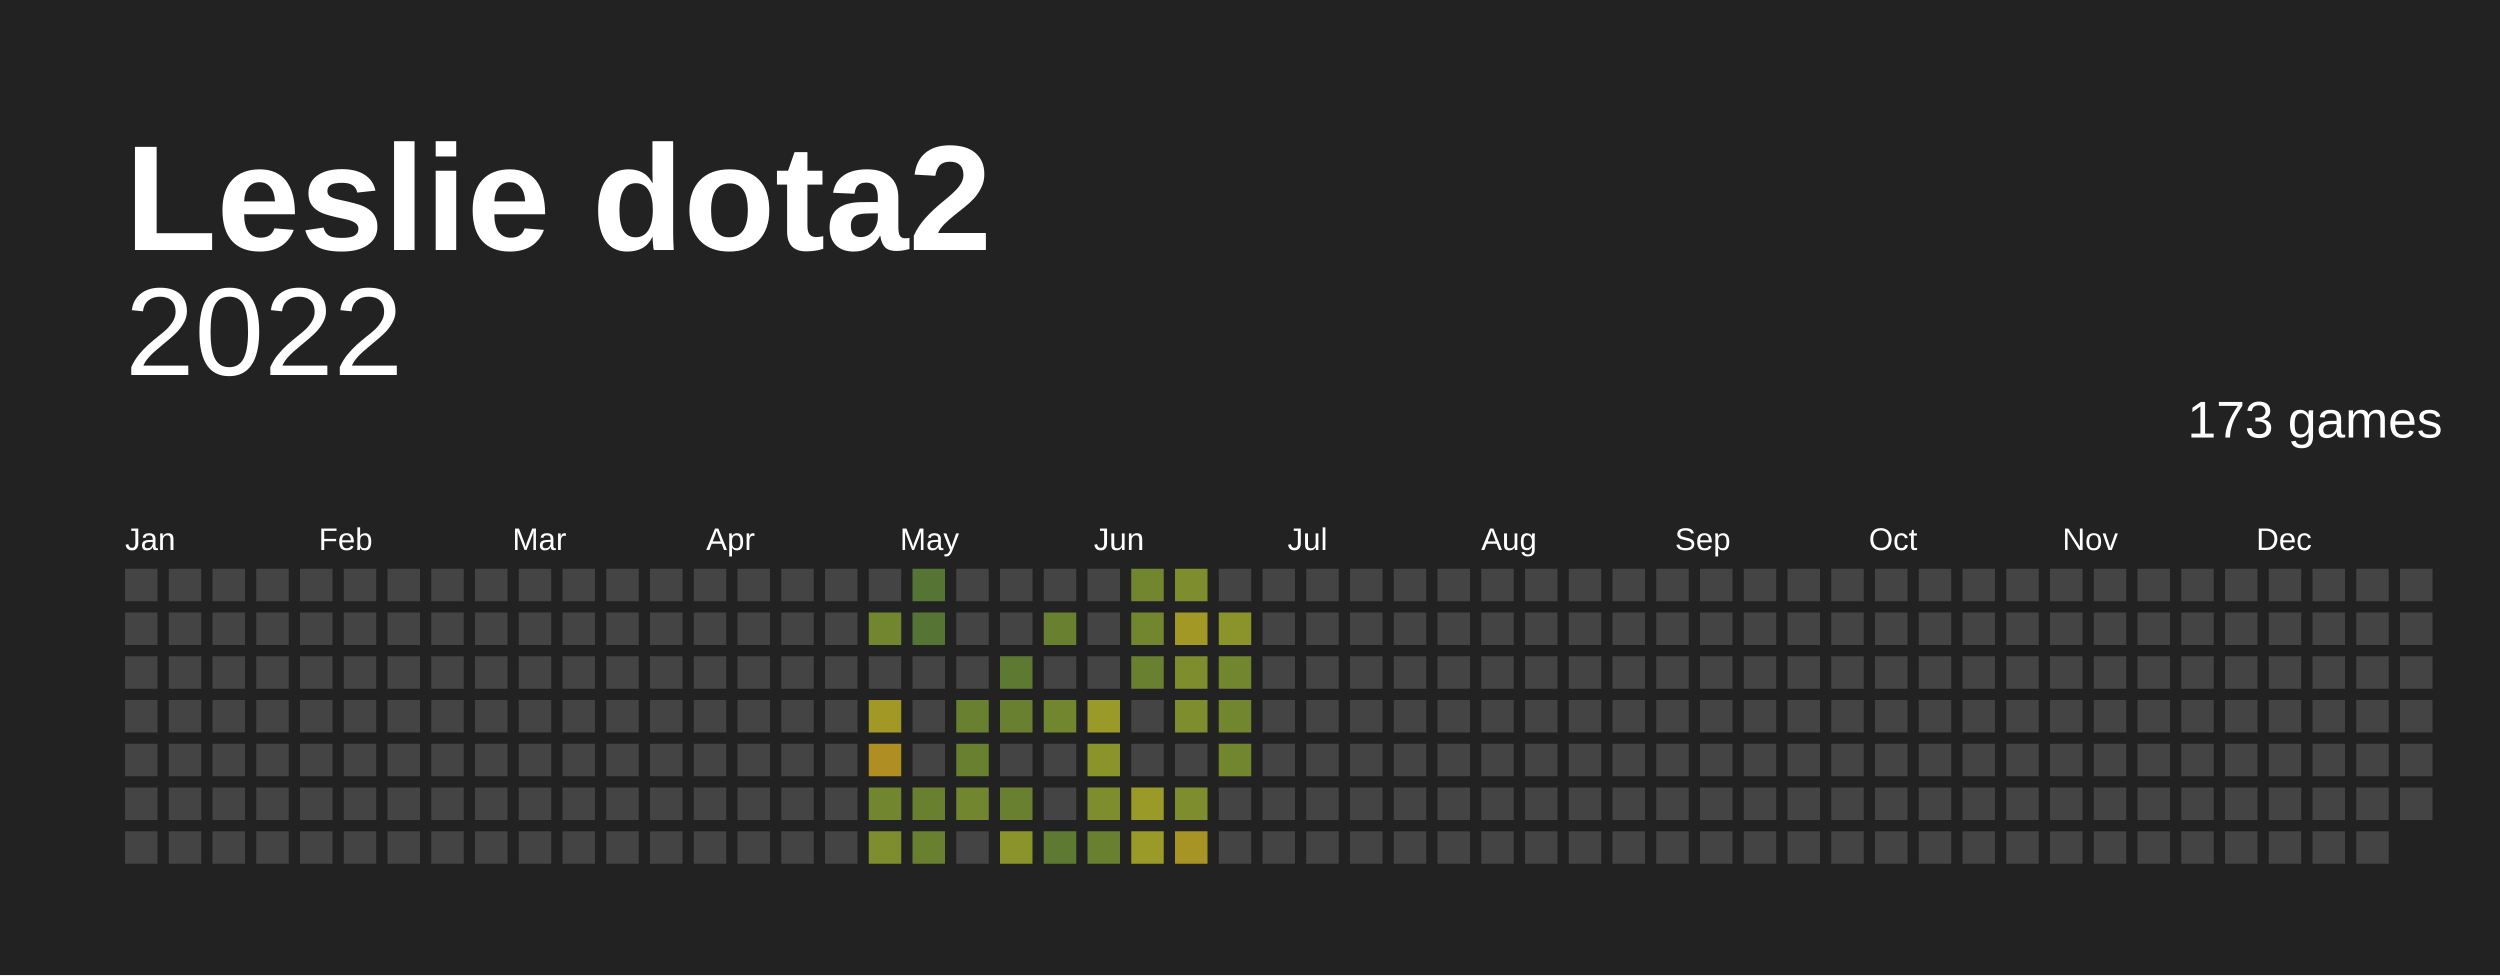
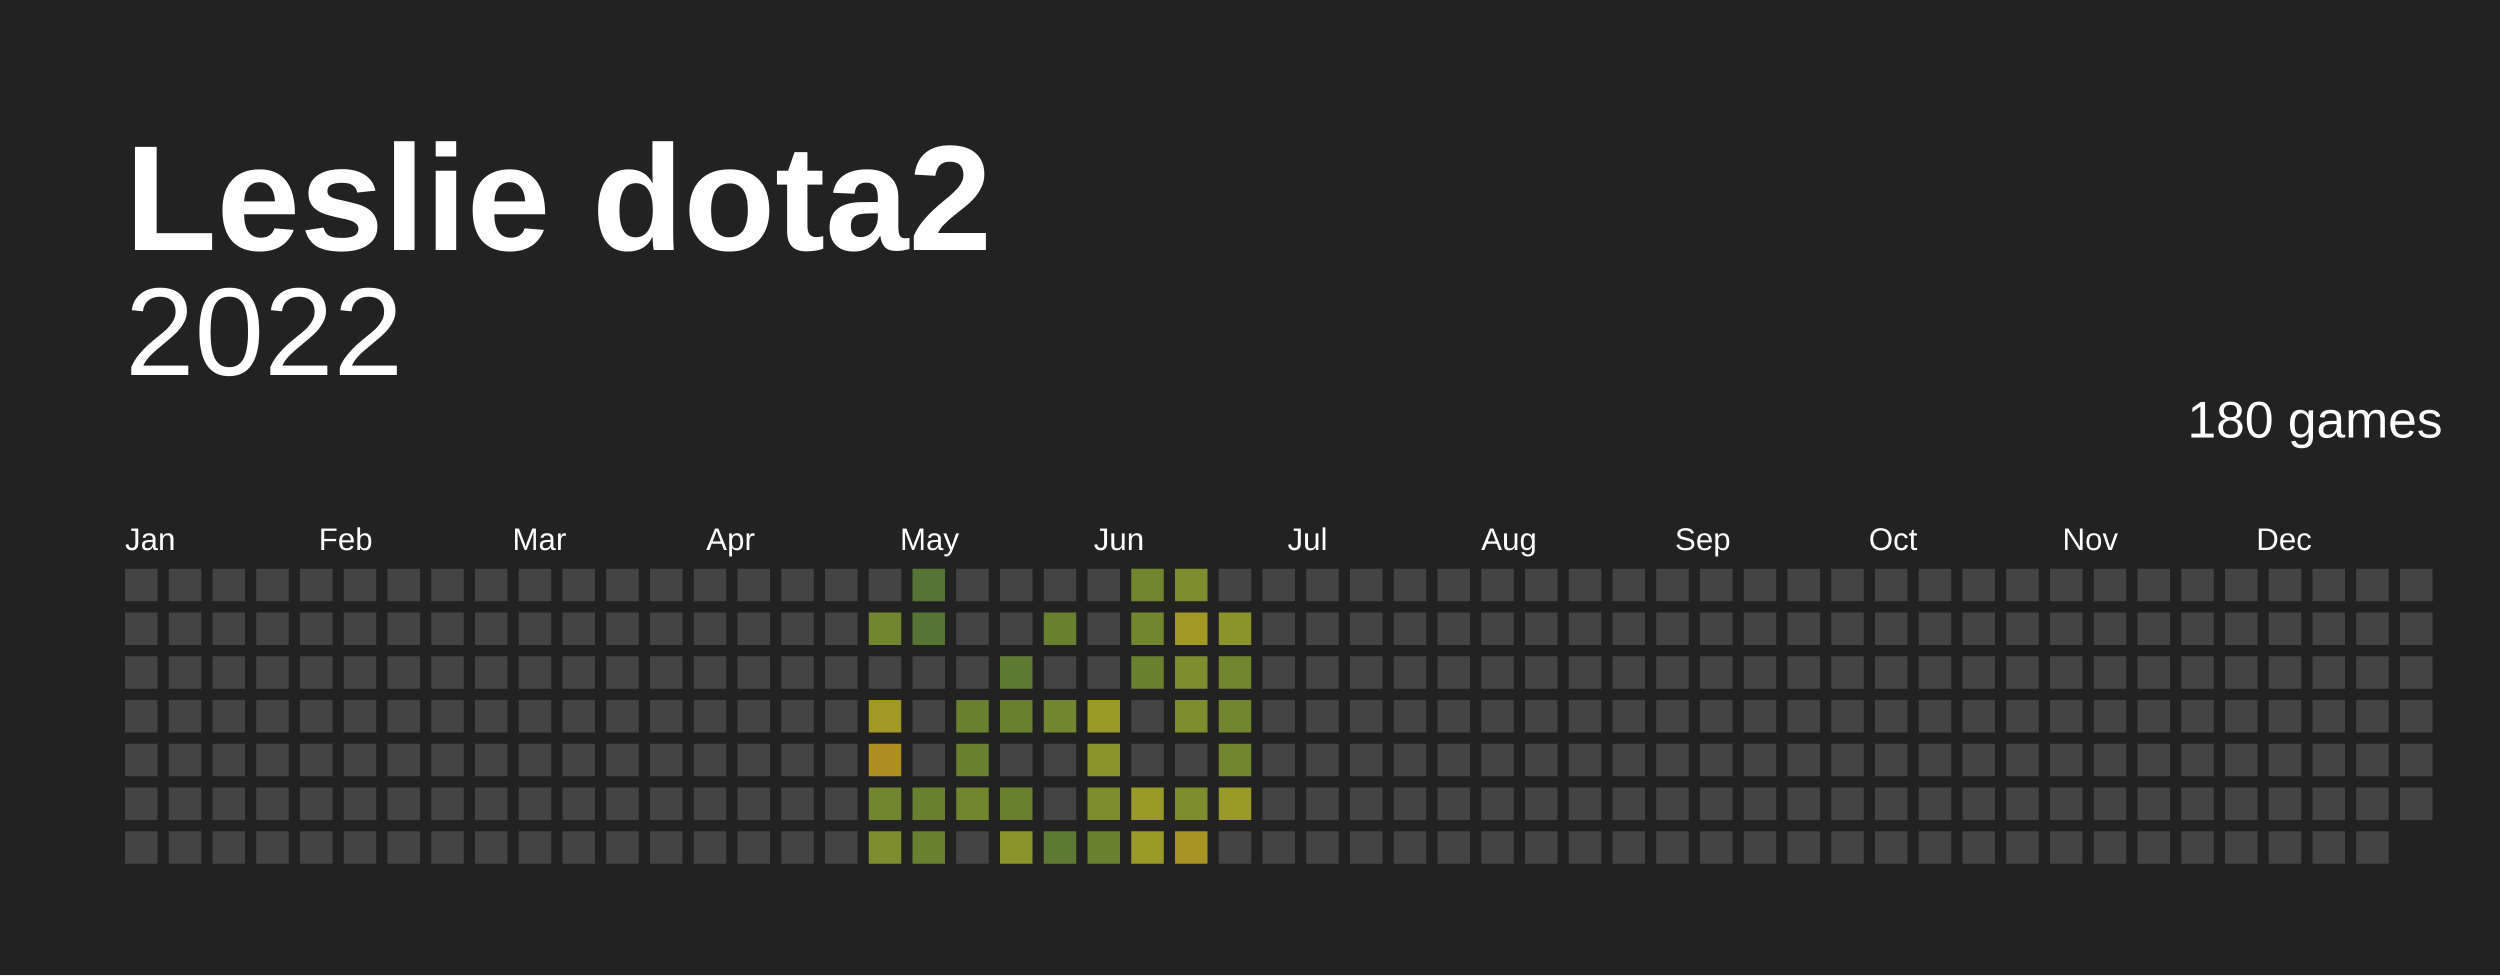
<svg xmlns="http://www.w3.org/2000/svg" baseProfile="full" height="78mm" version="1.1" viewBox="0,0,200,78" width="200mm">
  <defs />
  <rect fill="#222222" height="78" width="200" x="0" y="0" />
  <text fill="#FFFFFF" style="font-size:12px; font-family:Arial; font-weight:bold;" x="10" y="20">Leslie dota2</text>
  <text alignment-baseline="hanging" fill="#FFFFFF" style="font-size:10.0px; font-family:Arial;" x="10" y="30">2022</text>
-   <text alignment-baseline="hanging" fill="#FFFFFF" style="font-size:4.125px; font-family:Arial;" x="175" y="35">173 games</text>
+   <text alignment-baseline="hanging" fill="#FFFFFF" style="font-size:4.125px; font-family:Arial;" x="175" y="35">180 games</text>
  <text fill="#FFFFFF" style="font-size:2.5px; font-family:Arial" x="10.0" y="44">Jan</text>
  <text fill="#FFFFFF" style="font-size:2.5px; font-family:Arial" x="25.5" y="44">Feb</text>
  <text fill="#FFFFFF" style="font-size:2.5px; font-family:Arial" x="41.0" y="44">Mar</text>
  <text fill="#FFFFFF" style="font-size:2.5px; font-family:Arial" x="56.5" y="44">Apr</text>
  <text fill="#FFFFFF" style="font-size:2.5px; font-family:Arial" x="72.0" y="44">May</text>
  <text fill="#FFFFFF" style="font-size:2.5px; font-family:Arial" x="87.5" y="44">Jun</text>
  <text fill="#FFFFFF" style="font-size:2.5px; font-family:Arial" x="103.0" y="44">Jul</text>
  <text fill="#FFFFFF" style="font-size:2.5px; font-family:Arial" x="118.5" y="44">Aug</text>
  <text fill="#FFFFFF" style="font-size:2.5px; font-family:Arial" x="134.0" y="44">Sep</text>
  <text fill="#FFFFFF" style="font-size:2.5px; font-family:Arial" x="149.5" y="44">Oct</text>
  <text fill="#FFFFFF" style="font-size:2.5px; font-family:Arial" x="165.0" y="44">Nov</text>
  <text fill="#FFFFFF" style="font-size:2.5px; font-family:Arial" x="180.5" y="44">Dec</text>
  <rect fill="#444444" height="2.6" width="2.6" x="10.0" y="45.5" />
  <rect fill="#444444" height="2.6" width="2.6" x="10.0" y="49.0" />
  <rect fill="#444444" height="2.6" width="2.6" x="10.0" y="52.5" />
  <rect fill="#444444" height="2.6" width="2.6" x="10.0" y="56.0" />
  <rect fill="#444444" height="2.6" width="2.6" x="10.0" y="59.5" />
  <rect fill="#444444" height="2.6" width="2.6" x="10.0" y="63.0" />
  <rect fill="#444444" height="2.6" width="2.6" x="10.0" y="66.5" />
  <rect fill="#444444" height="2.6" width="2.6" x="13.5" y="45.5" />
  <rect fill="#444444" height="2.6" width="2.6" x="13.5" y="49.0" />
  <rect fill="#444444" height="2.6" width="2.6" x="13.5" y="52.5" />
  <rect fill="#444444" height="2.6" width="2.6" x="13.5" y="56.0" />
  <rect fill="#444444" height="2.6" width="2.6" x="13.5" y="59.5" />
  <rect fill="#444444" height="2.6" width="2.6" x="13.5" y="63.0" />
  <rect fill="#444444" height="2.6" width="2.6" x="13.5" y="66.5" />
  <rect fill="#444444" height="2.6" width="2.6" x="17.0" y="45.5" />
  <rect fill="#444444" height="2.6" width="2.6" x="17.0" y="49.0" />
  <rect fill="#444444" height="2.6" width="2.6" x="17.0" y="52.5" />
  <rect fill="#444444" height="2.6" width="2.6" x="17.0" y="56.0" />
  <rect fill="#444444" height="2.6" width="2.6" x="17.0" y="59.5" />
  <rect fill="#444444" height="2.6" width="2.6" x="17.0" y="63.0" />
  <rect fill="#444444" height="2.6" width="2.6" x="17.0" y="66.5" />
  <rect fill="#444444" height="2.6" width="2.6" x="20.5" y="45.5" />
  <rect fill="#444444" height="2.6" width="2.6" x="20.5" y="49.0" />
  <rect fill="#444444" height="2.6" width="2.6" x="20.5" y="52.5" />
  <rect fill="#444444" height="2.6" width="2.6" x="20.5" y="56.0" />
  <rect fill="#444444" height="2.6" width="2.6" x="20.5" y="59.5" />
  <rect fill="#444444" height="2.6" width="2.6" x="20.5" y="63.0" />
  <rect fill="#444444" height="2.6" width="2.6" x="20.5" y="66.5" />
  <rect fill="#444444" height="2.6" width="2.6" x="24.0" y="45.5" />
  <rect fill="#444444" height="2.6" width="2.6" x="24.0" y="49.0" />
  <rect fill="#444444" height="2.6" width="2.6" x="24.0" y="52.5" />
  <rect fill="#444444" height="2.6" width="2.6" x="24.0" y="56.0" />
  <rect fill="#444444" height="2.6" width="2.6" x="24.0" y="59.5" />
  <rect fill="#444444" height="2.6" width="2.6" x="24.0" y="63.0" />
  <rect fill="#444444" height="2.6" width="2.6" x="24.0" y="66.5" />
  <rect fill="#444444" height="2.6" width="2.6" x="27.5" y="45.5" />
  <rect fill="#444444" height="2.6" width="2.6" x="27.5" y="49.0" />
  <rect fill="#444444" height="2.6" width="2.6" x="27.5" y="52.5" />
  <rect fill="#444444" height="2.6" width="2.6" x="27.5" y="56.0" />
  <rect fill="#444444" height="2.6" width="2.6" x="27.5" y="59.5" />
  <rect fill="#444444" height="2.6" width="2.6" x="27.5" y="63.0" />
  <rect fill="#444444" height="2.6" width="2.6" x="27.5" y="66.5" />
  <rect fill="#444444" height="2.6" width="2.6" x="31.0" y="45.5" />
  <rect fill="#444444" height="2.6" width="2.6" x="31.0" y="49.0" />
  <rect fill="#444444" height="2.6" width="2.6" x="31.0" y="52.5" />
  <rect fill="#444444" height="2.6" width="2.6" x="31.0" y="56.0" />
  <rect fill="#444444" height="2.6" width="2.6" x="31.0" y="59.5" />
  <rect fill="#444444" height="2.6" width="2.6" x="31.0" y="63.0" />
  <rect fill="#444444" height="2.6" width="2.6" x="31.0" y="66.5" />
  <rect fill="#444444" height="2.6" width="2.6" x="34.5" y="45.5" />
  <rect fill="#444444" height="2.6" width="2.6" x="34.5" y="49.0" />
  <rect fill="#444444" height="2.6" width="2.6" x="34.5" y="52.5" />
  <rect fill="#444444" height="2.6" width="2.6" x="34.5" y="56.0" />
  <rect fill="#444444" height="2.6" width="2.6" x="34.5" y="59.5" />
  <rect fill="#444444" height="2.6" width="2.6" x="34.5" y="63.0" />
  <rect fill="#444444" height="2.6" width="2.6" x="34.5" y="66.5" />
  <rect fill="#444444" height="2.6" width="2.6" x="38.0" y="45.5" />
  <rect fill="#444444" height="2.6" width="2.6" x="38.0" y="49.0" />
  <rect fill="#444444" height="2.6" width="2.6" x="38.0" y="52.5" />
  <rect fill="#444444" height="2.6" width="2.6" x="38.0" y="56.0" />
  <rect fill="#444444" height="2.6" width="2.6" x="38.0" y="59.5" />
  <rect fill="#444444" height="2.6" width="2.6" x="38.0" y="63.0" />
  <rect fill="#444444" height="2.6" width="2.6" x="38.0" y="66.5" />
  <rect fill="#444444" height="2.6" width="2.6" x="41.5" y="45.5" />
  <rect fill="#444444" height="2.6" width="2.6" x="41.5" y="49.0" />
  <rect fill="#444444" height="2.6" width="2.6" x="41.5" y="52.5" />
  <rect fill="#444444" height="2.6" width="2.6" x="41.5" y="56.0" />
  <rect fill="#444444" height="2.6" width="2.6" x="41.5" y="59.5" />
  <rect fill="#444444" height="2.6" width="2.6" x="41.5" y="63.0" />
  <rect fill="#444444" height="2.6" width="2.6" x="41.5" y="66.5" />
  <rect fill="#444444" height="2.6" width="2.6" x="45.0" y="45.5" />
  <rect fill="#444444" height="2.6" width="2.6" x="45.0" y="49.0" />
  <rect fill="#444444" height="2.6" width="2.6" x="45.0" y="52.5" />
  <rect fill="#444444" height="2.6" width="2.6" x="45.0" y="56.0" />
  <rect fill="#444444" height="2.6" width="2.6" x="45.0" y="59.5" />
  <rect fill="#444444" height="2.6" width="2.6" x="45.0" y="63.0" />
  <rect fill="#444444" height="2.6" width="2.6" x="45.0" y="66.5" />
  <rect fill="#444444" height="2.6" width="2.6" x="48.5" y="45.5" />
  <rect fill="#444444" height="2.6" width="2.6" x="48.5" y="49.0" />
  <rect fill="#444444" height="2.6" width="2.6" x="48.5" y="52.5" />
  <rect fill="#444444" height="2.6" width="2.6" x="48.5" y="56.0" />
  <rect fill="#444444" height="2.6" width="2.6" x="48.5" y="59.5" />
  <rect fill="#444444" height="2.6" width="2.6" x="48.5" y="63.0" />
  <rect fill="#444444" height="2.6" width="2.6" x="48.5" y="66.5" />
  <rect fill="#444444" height="2.6" width="2.6" x="52.0" y="45.5" />
  <rect fill="#444444" height="2.6" width="2.6" x="52.0" y="49.0" />
  <rect fill="#444444" height="2.6" width="2.6" x="52.0" y="52.5" />
  <rect fill="#444444" height="2.6" width="2.6" x="52.0" y="56.0" />
  <rect fill="#444444" height="2.6" width="2.6" x="52.0" y="59.5" />
  <rect fill="#444444" height="2.6" width="2.6" x="52.0" y="63.0" />
  <rect fill="#444444" height="2.6" width="2.6" x="52.0" y="66.5" />
  <rect fill="#444444" height="2.6" width="2.6" x="55.5" y="45.5" />
  <rect fill="#444444" height="2.6" width="2.6" x="55.5" y="49.0" />
  <rect fill="#444444" height="2.6" width="2.6" x="55.5" y="52.5" />
  <rect fill="#444444" height="2.6" width="2.6" x="55.5" y="56.0" />
  <rect fill="#444444" height="2.6" width="2.6" x="55.5" y="59.5" />
  <rect fill="#444444" height="2.6" width="2.6" x="55.5" y="63.0" />
  <rect fill="#444444" height="2.6" width="2.6" x="55.5" y="66.5" />
  <rect fill="#444444" height="2.6" width="2.6" x="59.0" y="45.5" />
  <rect fill="#444444" height="2.6" width="2.6" x="59.0" y="49.0" />
  <rect fill="#444444" height="2.6" width="2.6" x="59.0" y="52.5" />
  <rect fill="#444444" height="2.6" width="2.6" x="59.0" y="56.0" />
  <rect fill="#444444" height="2.6" width="2.6" x="59.0" y="59.5" />
  <rect fill="#444444" height="2.6" width="2.6" x="59.0" y="63.0" />
  <rect fill="#444444" height="2.6" width="2.6" x="59.0" y="66.5" />
  <rect fill="#444444" height="2.6" width="2.6" x="62.5" y="45.5" />
  <rect fill="#444444" height="2.6" width="2.6" x="62.5" y="49.0" />
  <rect fill="#444444" height="2.6" width="2.6" x="62.5" y="52.5" />
  <rect fill="#444444" height="2.6" width="2.6" x="62.5" y="56.0" />
  <rect fill="#444444" height="2.6" width="2.6" x="62.5" y="59.5" />
  <rect fill="#444444" height="2.6" width="2.6" x="62.5" y="63.0" />
  <rect fill="#444444" height="2.6" width="2.6" x="62.5" y="66.5" />
  <rect fill="#444444" height="2.6" width="2.6" x="66.0" y="45.5" />
  <rect fill="#444444" height="2.6" width="2.6" x="66.0" y="49.0" />
  <rect fill="#444444" height="2.6" width="2.6" x="66.0" y="52.5" />
  <rect fill="#444444" height="2.6" width="2.6" x="66.0" y="56.0" />
  <rect fill="#444444" height="2.6" width="2.6" x="66.0" y="59.5" />
  <rect fill="#444444" height="2.6" width="2.6" x="66.0" y="63.0" />
  <rect fill="#444444" height="2.6" width="2.6" x="66.0" y="66.5" />
  <rect fill="#444444" height="2.6" width="2.6" x="69.5" y="45.5" />
  <rect fill="#72862f" height="2.6" width="2.6" x="69.5" y="49.0" />
  <rect fill="#444444" height="2.6" width="2.6" x="69.5" y="52.5" />
  <rect fill="#a19826" height="2.6" width="2.6" x="69.5" y="56.0" />
  <rect fill="#af8e22" height="2.6" width="2.6" x="69.5" y="59.5" />
  <rect fill="#72862f" height="2.6" width="2.6" x="69.5" y="63.0" />
  <rect fill="#7e8d2d" height="2.6" width="2.6" x="69.5" y="66.5" />
  <rect fill="#567433" height="2.6" width="2.6" x="73.0" y="45.5" />
  <rect fill="#567433" height="2.6" width="2.6" x="73.0" y="49.0" />
  <rect fill="#444444" height="2.6" width="2.6" x="73.0" y="52.5" />
  <rect fill="#444444" height="2.6" width="2.6" x="73.0" y="56.0" />
  <rect fill="#444444" height="2.6" width="2.6" x="73.0" y="59.5" />
  <rect fill="#688030" height="2.6" width="2.6" x="73.0" y="63.0" />
  <rect fill="#688030" height="2.6" width="2.6" x="73.0" y="66.5" />
  <rect fill="#444444" height="2.6" width="2.6" x="76.5" y="45.5" />
  <rect fill="#444444" height="2.6" width="2.6" x="76.5" y="49.0" />
  <rect fill="#444444" height="2.6" width="2.6" x="76.5" y="52.5" />
  <rect fill="#688030" height="2.6" width="2.6" x="76.5" y="56.0" />
  <rect fill="#688030" height="2.6" width="2.6" x="76.5" y="59.5" />
  <rect fill="#72862f" height="2.6" width="2.6" x="76.5" y="63.0" />
  <rect fill="#444444" height="2.6" width="2.6" x="76.5" y="66.5" />
  <rect fill="#444444" height="2.6" width="2.6" x="80.0" y="45.5" />
  <rect fill="#444444" height="2.6" width="2.6" x="80.0" y="49.0" />
  <rect fill="#5e7a32" height="2.6" width="2.6" x="80.0" y="52.5" />
  <rect fill="#688030" height="2.6" width="2.6" x="80.0" y="56.0" />
  <rect fill="#444444" height="2.6" width="2.6" x="80.0" y="59.5" />
  <rect fill="#688030" height="2.6" width="2.6" x="80.0" y="63.0" />
  <rect fill="#8b932b" height="2.6" width="2.6" x="80.0" y="66.5" />
  <rect fill="#444444" height="2.6" width="2.6" x="83.5" y="45.5" />
  <rect fill="#688030" height="2.6" width="2.6" x="83.5" y="49.0" />
  <rect fill="#444444" height="2.6" width="2.6" x="83.5" y="52.5" />
  <rect fill="#72862f" height="2.6" width="2.6" x="83.5" y="56.0" />
  <rect fill="#444444" height="2.6" width="2.6" x="83.5" y="59.5" />
  <rect fill="#444444" height="2.6" width="2.6" x="83.5" y="63.0" />
  <rect fill="#5e7a32" height="2.6" width="2.6" x="83.5" y="66.5" />
  <rect fill="#444444" height="2.6" width="2.6" x="87.0" y="45.5" />
  <rect fill="#444444" height="2.6" width="2.6" x="87.0" y="49.0" />
  <rect fill="#444444" height="2.6" width="2.6" x="87.0" y="52.5" />
  <rect fill="#9a9a29" height="2.6" width="2.6" x="87.0" y="56.0" />
  <rect fill="#8b932b" height="2.6" width="2.6" x="87.0" y="59.5" />
  <rect fill="#7e8d2d" height="2.6" width="2.6" x="87.0" y="63.0" />
  <rect fill="#688030" height="2.6" width="2.6" x="87.0" y="66.5" />
  <rect fill="#72862f" height="2.6" width="2.6" x="90.5" y="45.5" />
  <rect fill="#72862f" height="2.6" width="2.6" x="90.5" y="49.0" />
  <rect fill="#688030" height="2.6" width="2.6" x="90.5" y="52.5" />
  <rect fill="#444444" height="2.6" width="2.6" x="90.5" y="56.0" />
  <rect fill="#444444" height="2.6" width="2.6" x="90.5" y="59.5" />
  <rect fill="#9a9a29" height="2.6" width="2.6" x="90.5" y="63.0" />
  <rect fill="#9a9a29" height="2.6" width="2.6" x="90.5" y="66.5" />
  <rect fill="#7e8d2d" height="2.6" width="2.6" x="94.0" y="45.5" />
  <rect fill="#a19826" height="2.6" width="2.6" x="94.0" y="49.0" />
  <rect fill="#7e8d2d" height="2.6" width="2.6" x="94.0" y="52.5" />
  <rect fill="#7e8d2d" height="2.6" width="2.6" x="94.0" y="56.0" />
  <rect fill="#444444" height="2.6" width="2.6" x="94.0" y="59.5" />
  <rect fill="#7e8d2d" height="2.6" width="2.6" x="94.0" y="63.0" />
  <rect fill="#a89424" height="2.6" width="2.6" x="94.0" y="66.5" />
  <rect fill="#444444" height="2.6" width="2.6" x="97.5" y="45.5" />
  <rect fill="#8b932b" height="2.6" width="2.6" x="97.5" y="49.0" />
  <rect fill="#72862f" height="2.6" width="2.6" x="97.5" y="52.5" />
  <rect fill="#72862f" height="2.6" width="2.6" x="97.5" y="56.0" />
  <rect fill="#72862f" height="2.6" width="2.6" x="97.5" y="59.5" />
-   <rect fill="#444444" height="2.6" width="2.6" x="97.5" y="63.0" />
+   <rect fill="#9a9a29" height="2.6" width="2.6" x="97.5" y="63.0" />
  <rect fill="#444444" height="2.6" width="2.6" x="97.5" y="66.5" />
  <rect fill="#444444" height="2.6" width="2.6" x="101.0" y="45.5" />
  <rect fill="#444444" height="2.6" width="2.6" x="101.0" y="49.0" />
  <rect fill="#444444" height="2.6" width="2.6" x="101.0" y="52.5" />
  <rect fill="#444444" height="2.6" width="2.6" x="101.0" y="56.0" />
  <rect fill="#444444" height="2.6" width="2.6" x="101.0" y="59.5" />
  <rect fill="#444444" height="2.6" width="2.6" x="101.0" y="63.0" />
  <rect fill="#444444" height="2.6" width="2.6" x="101.0" y="66.5" />
  <rect fill="#444444" height="2.6" width="2.6" x="104.5" y="45.5" />
  <rect fill="#444444" height="2.6" width="2.6" x="104.5" y="49.0" />
  <rect fill="#444444" height="2.6" width="2.6" x="104.5" y="52.5" />
  <rect fill="#444444" height="2.6" width="2.6" x="104.5" y="56.0" />
  <rect fill="#444444" height="2.6" width="2.6" x="104.5" y="59.5" />
  <rect fill="#444444" height="2.6" width="2.6" x="104.5" y="63.0" />
  <rect fill="#444444" height="2.6" width="2.6" x="104.5" y="66.5" />
  <rect fill="#444444" height="2.6" width="2.6" x="108.0" y="45.5" />
  <rect fill="#444444" height="2.6" width="2.6" x="108.0" y="49.0" />
  <rect fill="#444444" height="2.6" width="2.6" x="108.0" y="52.5" />
  <rect fill="#444444" height="2.6" width="2.6" x="108.0" y="56.0" />
  <rect fill="#444444" height="2.6" width="2.6" x="108.0" y="59.5" />
  <rect fill="#444444" height="2.6" width="2.6" x="108.0" y="63.0" />
  <rect fill="#444444" height="2.6" width="2.6" x="108.0" y="66.5" />
  <rect fill="#444444" height="2.6" width="2.6" x="111.5" y="45.5" />
  <rect fill="#444444" height="2.6" width="2.6" x="111.5" y="49.0" />
  <rect fill="#444444" height="2.6" width="2.6" x="111.5" y="52.5" />
  <rect fill="#444444" height="2.6" width="2.6" x="111.5" y="56.0" />
  <rect fill="#444444" height="2.6" width="2.6" x="111.5" y="59.5" />
  <rect fill="#444444" height="2.6" width="2.6" x="111.5" y="63.0" />
  <rect fill="#444444" height="2.6" width="2.6" x="111.5" y="66.5" />
  <rect fill="#444444" height="2.6" width="2.6" x="115.0" y="45.5" />
  <rect fill="#444444" height="2.6" width="2.6" x="115.0" y="49.0" />
  <rect fill="#444444" height="2.6" width="2.6" x="115.0" y="52.5" />
  <rect fill="#444444" height="2.6" width="2.6" x="115.0" y="56.0" />
  <rect fill="#444444" height="2.6" width="2.6" x="115.0" y="59.5" />
  <rect fill="#444444" height="2.6" width="2.6" x="115.0" y="63.0" />
  <rect fill="#444444" height="2.6" width="2.6" x="115.0" y="66.5" />
  <rect fill="#444444" height="2.6" width="2.6" x="118.5" y="45.5" />
  <rect fill="#444444" height="2.6" width="2.6" x="118.5" y="49.0" />
  <rect fill="#444444" height="2.6" width="2.6" x="118.5" y="52.5" />
  <rect fill="#444444" height="2.6" width="2.6" x="118.5" y="56.0" />
  <rect fill="#444444" height="2.6" width="2.6" x="118.5" y="59.5" />
  <rect fill="#444444" height="2.6" width="2.6" x="118.5" y="63.0" />
  <rect fill="#444444" height="2.6" width="2.6" x="118.5" y="66.5" />
  <rect fill="#444444" height="2.6" width="2.6" x="122.0" y="45.5" />
  <rect fill="#444444" height="2.6" width="2.6" x="122.0" y="49.0" />
  <rect fill="#444444" height="2.6" width="2.6" x="122.0" y="52.5" />
  <rect fill="#444444" height="2.6" width="2.6" x="122.0" y="56.0" />
  <rect fill="#444444" height="2.6" width="2.6" x="122.0" y="59.5" />
  <rect fill="#444444" height="2.6" width="2.6" x="122.0" y="63.0" />
  <rect fill="#444444" height="2.6" width="2.6" x="122.0" y="66.5" />
  <rect fill="#444444" height="2.6" width="2.6" x="125.5" y="45.5" />
  <rect fill="#444444" height="2.6" width="2.6" x="125.5" y="49.0" />
  <rect fill="#444444" height="2.6" width="2.6" x="125.5" y="52.5" />
  <rect fill="#444444" height="2.6" width="2.6" x="125.5" y="56.0" />
  <rect fill="#444444" height="2.6" width="2.6" x="125.5" y="59.5" />
  <rect fill="#444444" height="2.6" width="2.6" x="125.5" y="63.0" />
  <rect fill="#444444" height="2.6" width="2.6" x="125.5" y="66.5" />
  <rect fill="#444444" height="2.6" width="2.6" x="129.0" y="45.5" />
  <rect fill="#444444" height="2.6" width="2.6" x="129.0" y="49.0" />
  <rect fill="#444444" height="2.6" width="2.6" x="129.0" y="52.5" />
  <rect fill="#444444" height="2.6" width="2.6" x="129.0" y="56.0" />
  <rect fill="#444444" height="2.6" width="2.6" x="129.0" y="59.5" />
  <rect fill="#444444" height="2.6" width="2.6" x="129.0" y="63.0" />
  <rect fill="#444444" height="2.6" width="2.6" x="129.0" y="66.5" />
  <rect fill="#444444" height="2.6" width="2.6" x="132.5" y="45.5" />
  <rect fill="#444444" height="2.6" width="2.6" x="132.5" y="49.0" />
  <rect fill="#444444" height="2.6" width="2.6" x="132.5" y="52.5" />
  <rect fill="#444444" height="2.6" width="2.6" x="132.5" y="56.0" />
  <rect fill="#444444" height="2.6" width="2.6" x="132.5" y="59.5" />
  <rect fill="#444444" height="2.6" width="2.6" x="132.5" y="63.0" />
  <rect fill="#444444" height="2.6" width="2.6" x="132.5" y="66.5" />
  <rect fill="#444444" height="2.6" width="2.6" x="136.0" y="45.5" />
  <rect fill="#444444" height="2.6" width="2.6" x="136.0" y="49.0" />
  <rect fill="#444444" height="2.6" width="2.6" x="136.0" y="52.5" />
  <rect fill="#444444" height="2.6" width="2.6" x="136.0" y="56.0" />
  <rect fill="#444444" height="2.6" width="2.6" x="136.0" y="59.5" />
  <rect fill="#444444" height="2.6" width="2.6" x="136.0" y="63.0" />
  <rect fill="#444444" height="2.6" width="2.6" x="136.0" y="66.5" />
  <rect fill="#444444" height="2.6" width="2.6" x="139.5" y="45.5" />
  <rect fill="#444444" height="2.6" width="2.6" x="139.5" y="49.0" />
  <rect fill="#444444" height="2.6" width="2.6" x="139.5" y="52.5" />
  <rect fill="#444444" height="2.6" width="2.6" x="139.5" y="56.0" />
  <rect fill="#444444" height="2.6" width="2.6" x="139.5" y="59.5" />
  <rect fill="#444444" height="2.6" width="2.6" x="139.5" y="63.0" />
  <rect fill="#444444" height="2.6" width="2.6" x="139.5" y="66.5" />
  <rect fill="#444444" height="2.6" width="2.6" x="143.0" y="45.5" />
  <rect fill="#444444" height="2.6" width="2.6" x="143.0" y="49.0" />
  <rect fill="#444444" height="2.6" width="2.6" x="143.0" y="52.5" />
  <rect fill="#444444" height="2.6" width="2.6" x="143.0" y="56.0" />
  <rect fill="#444444" height="2.6" width="2.6" x="143.0" y="59.5" />
  <rect fill="#444444" height="2.6" width="2.6" x="143.0" y="63.0" />
  <rect fill="#444444" height="2.6" width="2.6" x="143.0" y="66.5" />
  <rect fill="#444444" height="2.6" width="2.6" x="146.5" y="45.5" />
  <rect fill="#444444" height="2.6" width="2.6" x="146.5" y="49.0" />
  <rect fill="#444444" height="2.6" width="2.6" x="146.5" y="52.5" />
  <rect fill="#444444" height="2.6" width="2.6" x="146.5" y="56.0" />
  <rect fill="#444444" height="2.6" width="2.6" x="146.5" y="59.5" />
  <rect fill="#444444" height="2.6" width="2.6" x="146.5" y="63.0" />
  <rect fill="#444444" height="2.6" width="2.6" x="146.5" y="66.5" />
  <rect fill="#444444" height="2.6" width="2.6" x="150.0" y="45.5" />
  <rect fill="#444444" height="2.6" width="2.6" x="150.0" y="49.0" />
  <rect fill="#444444" height="2.6" width="2.6" x="150.0" y="52.5" />
  <rect fill="#444444" height="2.6" width="2.6" x="150.0" y="56.0" />
  <rect fill="#444444" height="2.6" width="2.6" x="150.0" y="59.5" />
  <rect fill="#444444" height="2.6" width="2.6" x="150.0" y="63.0" />
  <rect fill="#444444" height="2.6" width="2.6" x="150.0" y="66.5" />
  <rect fill="#444444" height="2.6" width="2.6" x="153.5" y="45.5" />
  <rect fill="#444444" height="2.6" width="2.6" x="153.5" y="49.0" />
  <rect fill="#444444" height="2.6" width="2.6" x="153.5" y="52.5" />
  <rect fill="#444444" height="2.6" width="2.6" x="153.5" y="56.0" />
  <rect fill="#444444" height="2.6" width="2.6" x="153.5" y="59.5" />
  <rect fill="#444444" height="2.6" width="2.6" x="153.5" y="63.0" />
  <rect fill="#444444" height="2.6" width="2.6" x="153.5" y="66.5" />
  <rect fill="#444444" height="2.6" width="2.6" x="157.0" y="45.5" />
  <rect fill="#444444" height="2.6" width="2.6" x="157.0" y="49.0" />
  <rect fill="#444444" height="2.6" width="2.6" x="157.0" y="52.5" />
  <rect fill="#444444" height="2.6" width="2.6" x="157.0" y="56.0" />
  <rect fill="#444444" height="2.6" width="2.6" x="157.0" y="59.5" />
  <rect fill="#444444" height="2.6" width="2.6" x="157.0" y="63.0" />
  <rect fill="#444444" height="2.6" width="2.6" x="157.0" y="66.5" />
  <rect fill="#444444" height="2.6" width="2.6" x="160.5" y="45.5" />
  <rect fill="#444444" height="2.6" width="2.6" x="160.5" y="49.0" />
  <rect fill="#444444" height="2.6" width="2.6" x="160.5" y="52.5" />
  <rect fill="#444444" height="2.6" width="2.6" x="160.5" y="56.0" />
  <rect fill="#444444" height="2.6" width="2.6" x="160.5" y="59.5" />
  <rect fill="#444444" height="2.6" width="2.6" x="160.5" y="63.0" />
  <rect fill="#444444" height="2.6" width="2.6" x="160.5" y="66.5" />
  <rect fill="#444444" height="2.6" width="2.6" x="164.0" y="45.5" />
  <rect fill="#444444" height="2.6" width="2.6" x="164.0" y="49.0" />
  <rect fill="#444444" height="2.6" width="2.6" x="164.0" y="52.5" />
  <rect fill="#444444" height="2.6" width="2.6" x="164.0" y="56.0" />
  <rect fill="#444444" height="2.6" width="2.6" x="164.0" y="59.5" />
  <rect fill="#444444" height="2.6" width="2.6" x="164.0" y="63.0" />
  <rect fill="#444444" height="2.6" width="2.6" x="164.0" y="66.5" />
  <rect fill="#444444" height="2.6" width="2.6" x="167.5" y="45.5" />
  <rect fill="#444444" height="2.6" width="2.6" x="167.5" y="49.0" />
  <rect fill="#444444" height="2.6" width="2.6" x="167.5" y="52.5" />
  <rect fill="#444444" height="2.6" width="2.6" x="167.5" y="56.0" />
  <rect fill="#444444" height="2.6" width="2.6" x="167.5" y="59.5" />
  <rect fill="#444444" height="2.6" width="2.6" x="167.5" y="63.0" />
  <rect fill="#444444" height="2.6" width="2.6" x="167.5" y="66.5" />
  <rect fill="#444444" height="2.6" width="2.6" x="171.0" y="45.5" />
  <rect fill="#444444" height="2.6" width="2.6" x="171.0" y="49.0" />
  <rect fill="#444444" height="2.6" width="2.6" x="171.0" y="52.5" />
  <rect fill="#444444" height="2.6" width="2.6" x="171.0" y="56.0" />
  <rect fill="#444444" height="2.6" width="2.6" x="171.0" y="59.5" />
  <rect fill="#444444" height="2.6" width="2.6" x="171.0" y="63.0" />
  <rect fill="#444444" height="2.6" width="2.6" x="171.0" y="66.5" />
  <rect fill="#444444" height="2.6" width="2.6" x="174.5" y="45.5" />
  <rect fill="#444444" height="2.6" width="2.6" x="174.5" y="49.0" />
  <rect fill="#444444" height="2.6" width="2.6" x="174.5" y="52.5" />
  <rect fill="#444444" height="2.6" width="2.6" x="174.5" y="56.0" />
  <rect fill="#444444" height="2.6" width="2.6" x="174.5" y="59.5" />
  <rect fill="#444444" height="2.6" width="2.6" x="174.5" y="63.0" />
  <rect fill="#444444" height="2.6" width="2.6" x="174.5" y="66.5" />
  <rect fill="#444444" height="2.6" width="2.6" x="178.0" y="45.5" />
  <rect fill="#444444" height="2.6" width="2.6" x="178.0" y="49.0" />
  <rect fill="#444444" height="2.6" width="2.6" x="178.0" y="52.5" />
  <rect fill="#444444" height="2.6" width="2.6" x="178.0" y="56.0" />
  <rect fill="#444444" height="2.6" width="2.6" x="178.0" y="59.5" />
  <rect fill="#444444" height="2.6" width="2.6" x="178.0" y="63.0" />
  <rect fill="#444444" height="2.6" width="2.6" x="178.0" y="66.5" />
  <rect fill="#444444" height="2.6" width="2.6" x="181.5" y="45.5" />
  <rect fill="#444444" height="2.6" width="2.6" x="181.5" y="49.0" />
  <rect fill="#444444" height="2.6" width="2.6" x="181.5" y="52.5" />
  <rect fill="#444444" height="2.6" width="2.6" x="181.5" y="56.0" />
  <rect fill="#444444" height="2.6" width="2.6" x="181.5" y="59.5" />
  <rect fill="#444444" height="2.6" width="2.6" x="181.5" y="63.0" />
  <rect fill="#444444" height="2.6" width="2.6" x="181.5" y="66.5" />
  <rect fill="#444444" height="2.6" width="2.6" x="185.0" y="45.5" />
  <rect fill="#444444" height="2.6" width="2.6" x="185.0" y="49.0" />
  <rect fill="#444444" height="2.6" width="2.6" x="185.0" y="52.5" />
  <rect fill="#444444" height="2.6" width="2.6" x="185.0" y="56.0" />
  <rect fill="#444444" height="2.6" width="2.6" x="185.0" y="59.5" />
  <rect fill="#444444" height="2.6" width="2.6" x="185.0" y="63.0" />
  <rect fill="#444444" height="2.6" width="2.6" x="185.0" y="66.5" />
  <rect fill="#444444" height="2.6" width="2.6" x="188.5" y="45.5" />
  <rect fill="#444444" height="2.6" width="2.6" x="188.5" y="49.0" />
  <rect fill="#444444" height="2.6" width="2.6" x="188.5" y="52.5" />
  <rect fill="#444444" height="2.6" width="2.6" x="188.5" y="56.0" />
  <rect fill="#444444" height="2.6" width="2.6" x="188.5" y="59.5" />
  <rect fill="#444444" height="2.6" width="2.6" x="188.5" y="63.0" />
  <rect fill="#444444" height="2.6" width="2.6" x="188.5" y="66.5" />
  <rect fill="#444444" height="2.6" width="2.6" x="192.0" y="45.5" />
  <rect fill="#444444" height="2.6" width="2.6" x="192.0" y="49.0" />
  <rect fill="#444444" height="2.6" width="2.6" x="192.0" y="52.5" />
  <rect fill="#444444" height="2.6" width="2.6" x="192.0" y="56.0" />
  <rect fill="#444444" height="2.6" width="2.6" x="192.0" y="59.5" />
  <rect fill="#444444" height="2.6" width="2.6" x="192.0" y="63.0" />
</svg>
